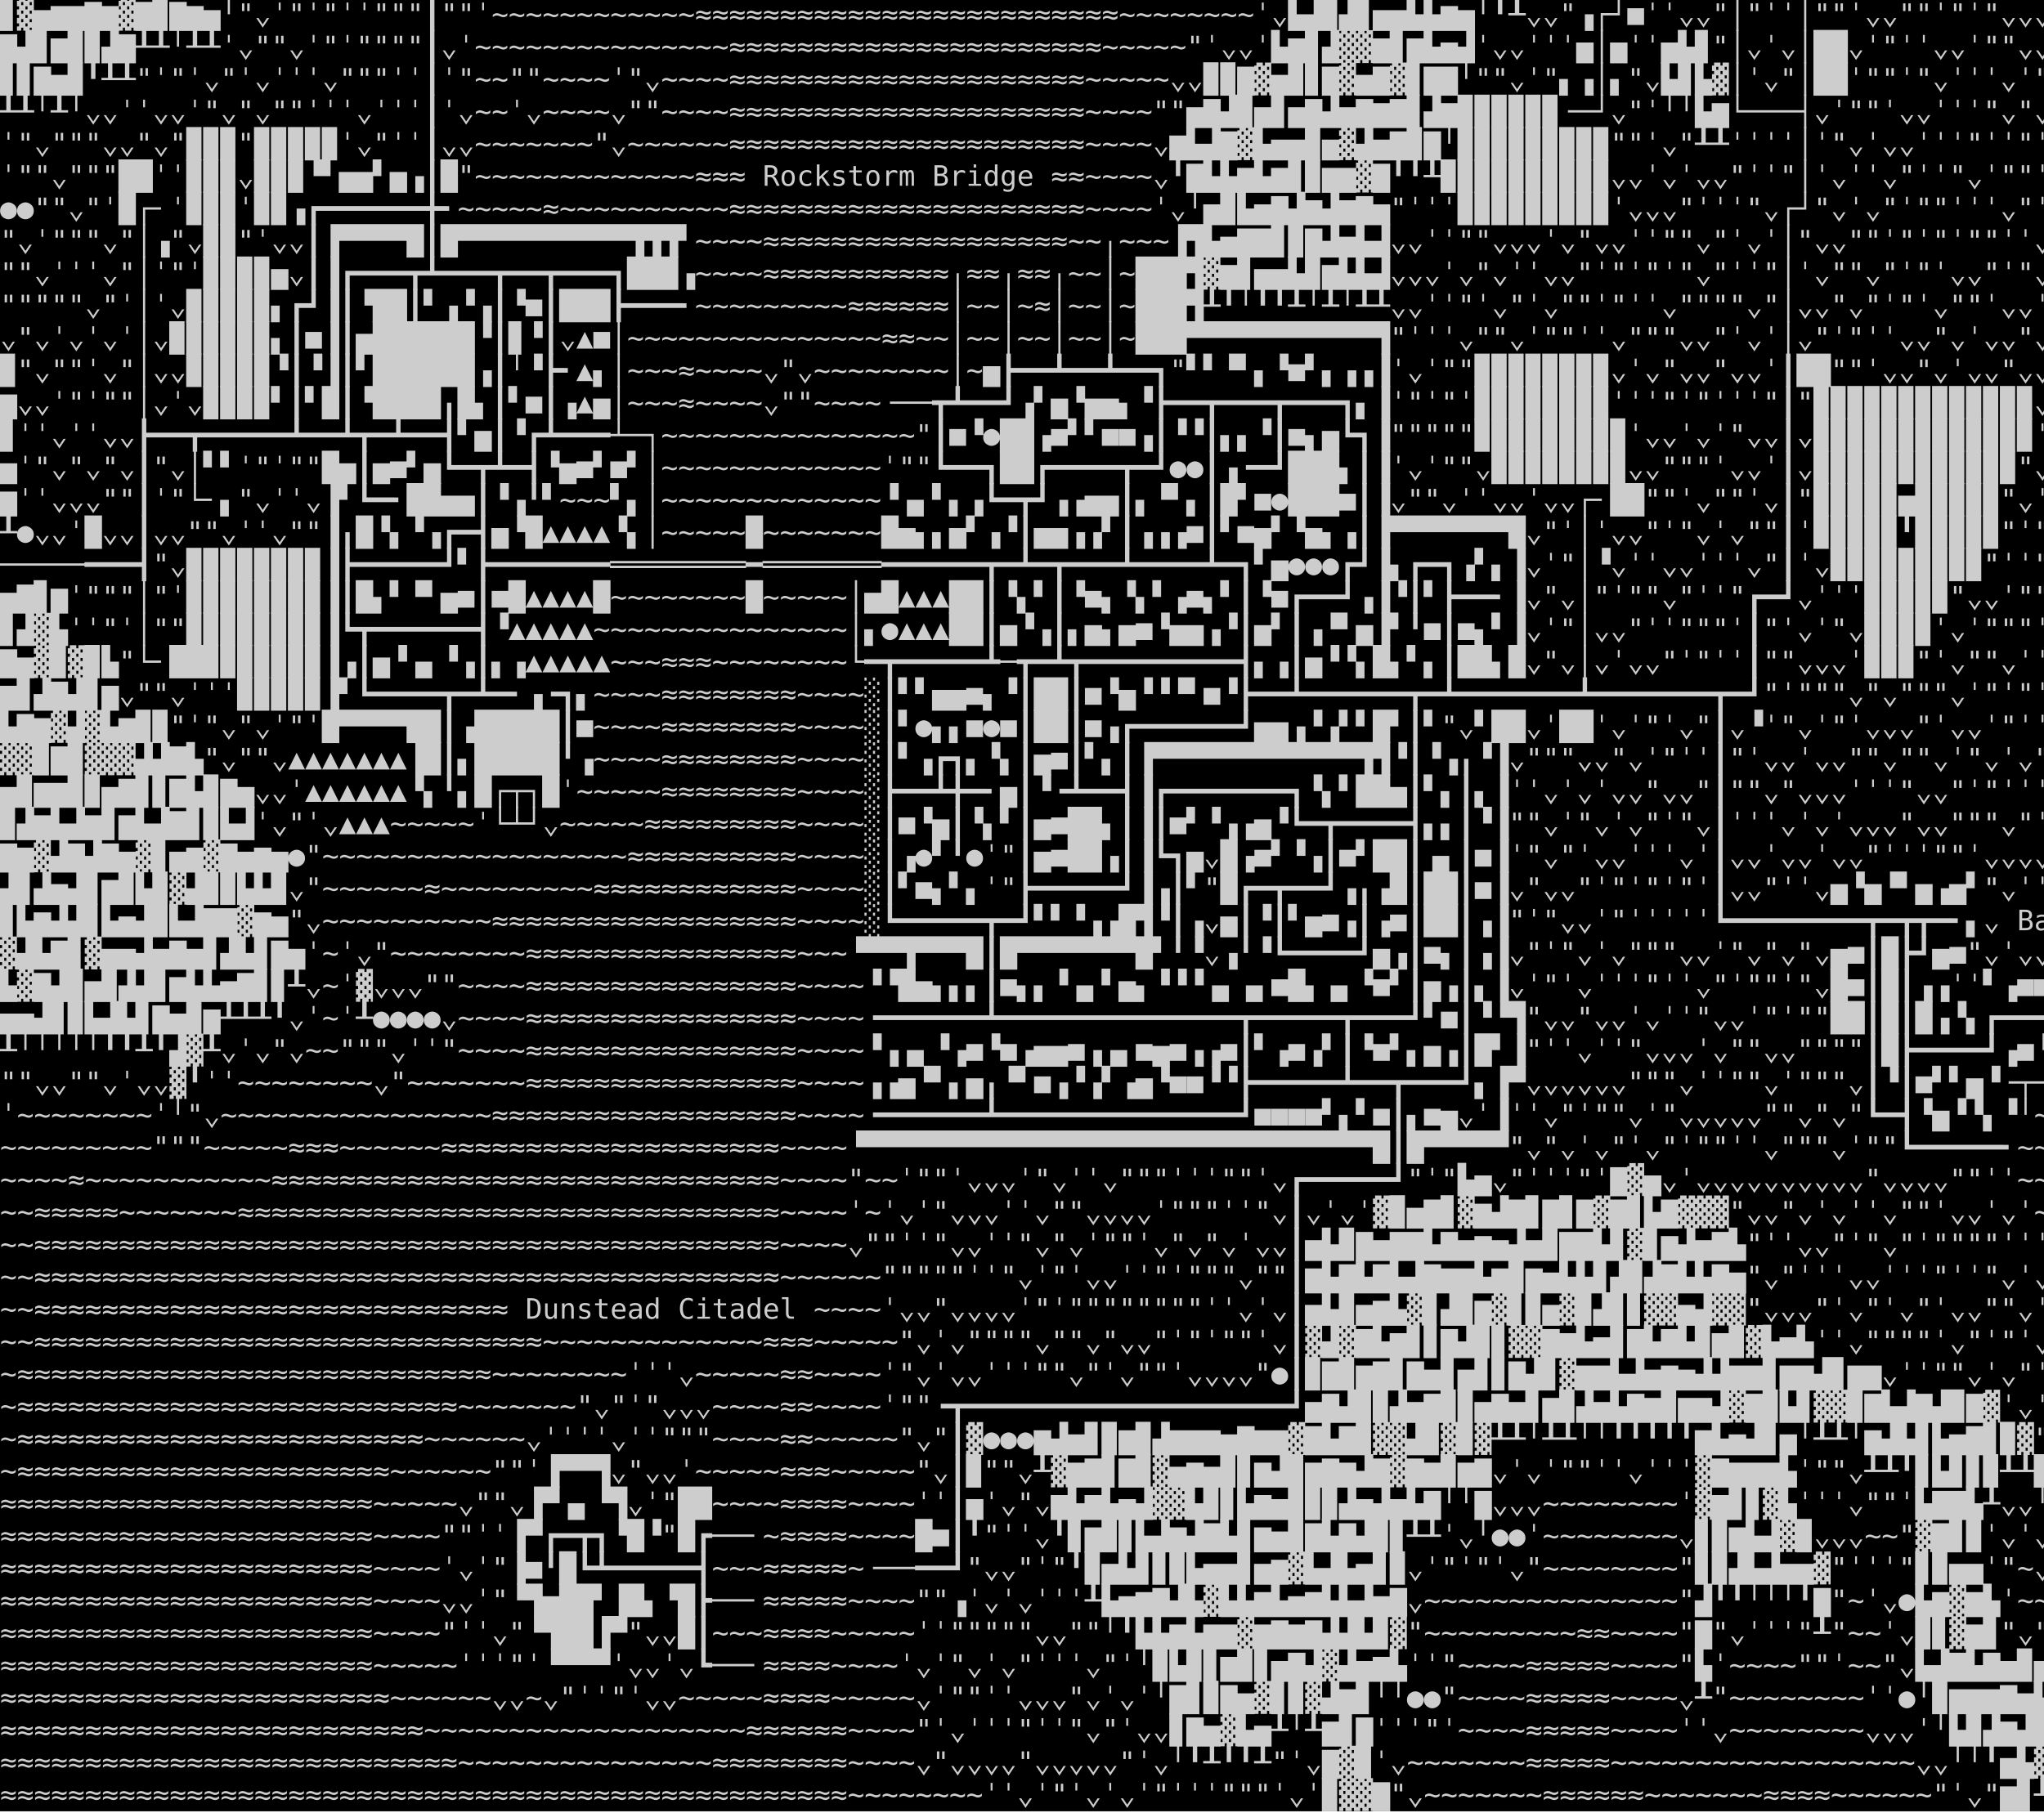
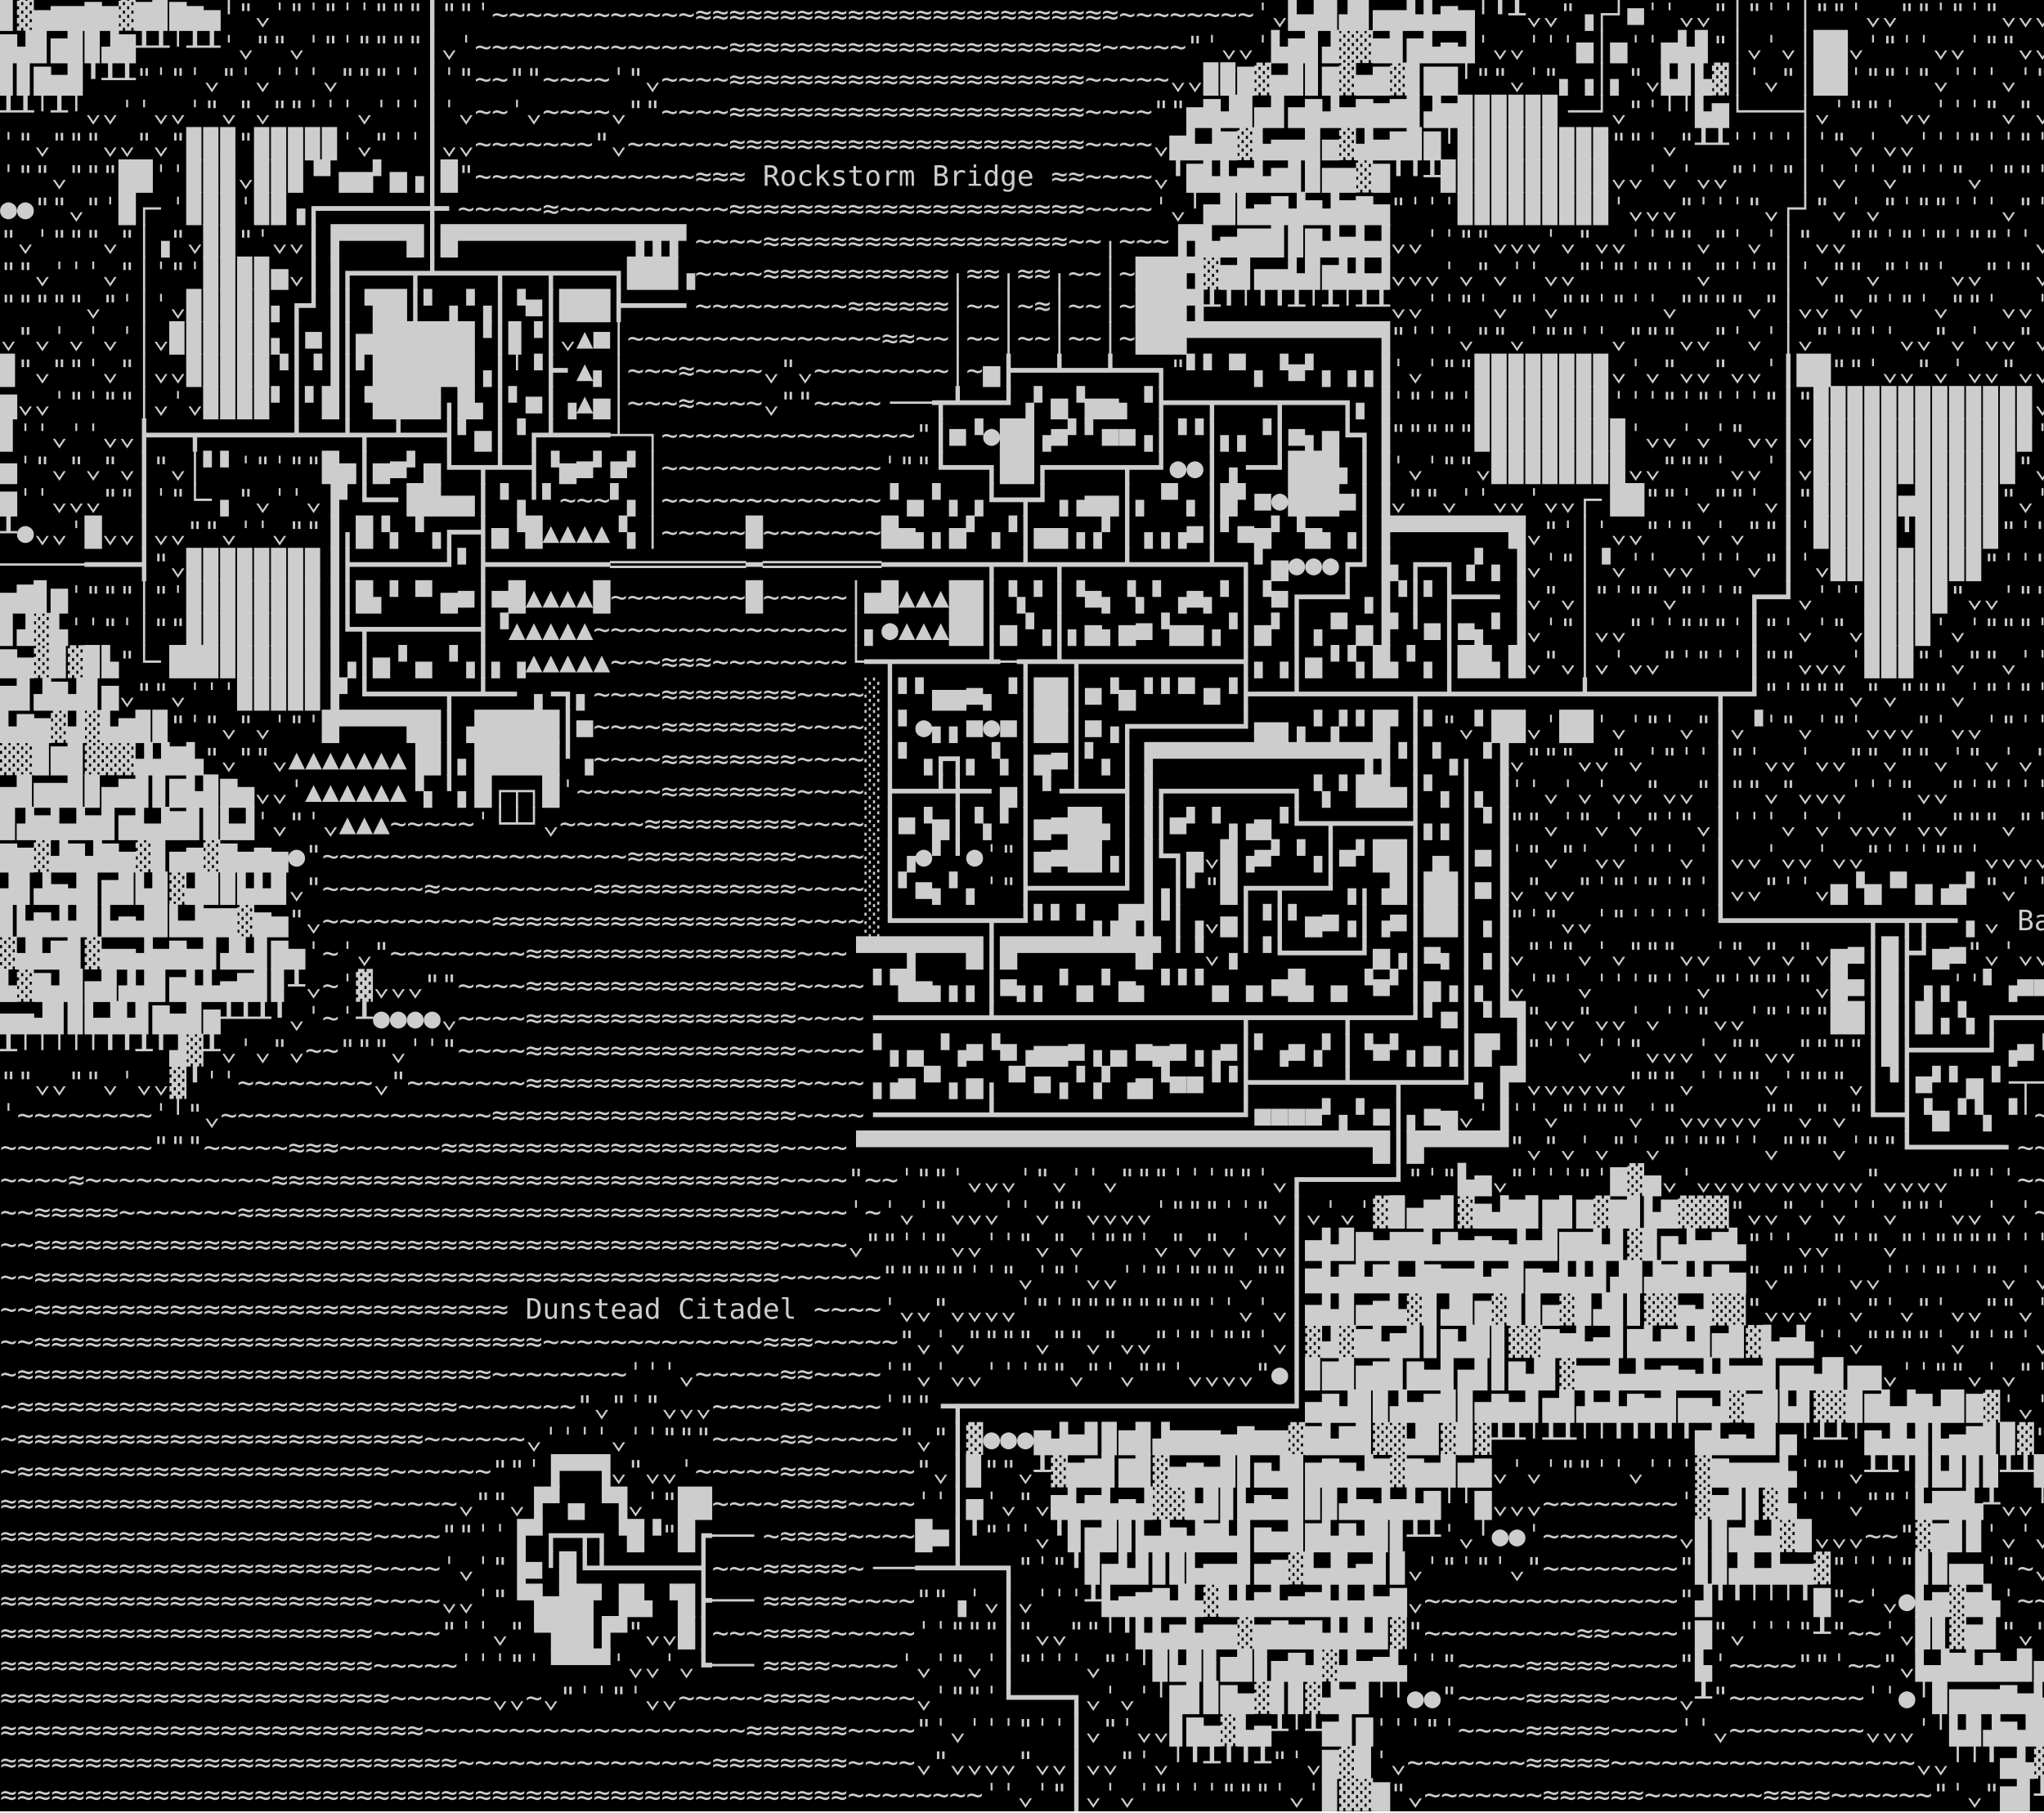
<svg xmlns="http://www.w3.org/2000/svg" version="1.1" width="726.0px" height="644.0px" viewBox="0 0 726.0 644.0" style="letter-spacing:0em;font-size:10px;font-family:'DejaVu Sans Mono';stroke:none">
  <text y="8.5" x="0.0" style="fill:#000000">█████████████████████████████████████████████████████████████████████████████████████████████████████████████████████████</text>
  <text y="20.0" x="0.0" style="fill:#000000">█████████████████████████████████████████████████████████████████████████████████████████████████████████████████████████</text>
  <text y="31.5" x="0.0" style="fill:#000000">█████████████████████████████████████████████████████████████████████████████████████████████████████████████████████████</text>
  <text y="43.0" x="0.0" style="fill:#000000">█████████████████████████████████████████████████████████████████████████████████████████████████████████████████████████</text>
  <text y="54.5" x="0.0" style="fill:#000000">█████████████████████████████████████████████████████████████████████████████████████████████████████████████████████████</text>
  <text y="66.0" x="0.0" style="fill:#000000">█████████████████████████████████████████████████████████████████████████████████████████████████████████████████████████</text>
  <text y="77.5" x="0.0" style="fill:#000000">█████████████████████████████████████████████████████████████████████████████████████████████████████████████████████████</text>
  <text y="89.0" x="0.0" style="fill:#000000">█████████████████████████████████████████████████████████████████████████████████████████████████████████████████████████</text>
  <text y="100.5" x="0.0" style="fill:#000000">█████████████████████████████████████████████████████████████████████████████████████████████████████████████████████████</text>
  <text y="112.0" x="0.0" style="fill:#000000">█████████████████████████████████████████████████████████████████████████████████████████████████████████████████████████</text>
  <text y="123.5" x="0.0" style="fill:#000000">█████████████████████████████████████████████████████████████████████████████████████████████████████████████████████████</text>
  <text y="135.0" x="0.0" style="fill:#000000">█████████████████████████████████████████████████████████████████████████████████████████████████████████████████████████</text>
  <text y="146.5" x="0.0" style="fill:#000000">█████████████████████████████████████████████████████████████████████████████████████████████████████████████████████████</text>
  <text y="158.0" x="0.0" style="fill:#000000">█████████████████████████████████████████████████████████████████████████████████████████████████████████████████████████</text>
  <text y="169.5" x="0.0" style="fill:#000000">█████████████████████████████████████████████████████████████████████████████████████████████████████████████████████████</text>
  <text y="181.0" x="0.0" style="fill:#000000">█████████████████████████████████████████████████████████████████████████████████████████████████████████████████████████</text>
  <text y="192.5" x="0.0" style="fill:#000000">█████████████████████████████████████████████████████████████████████████████████████████████████████████████████████████</text>
  <text y="204.0" x="0.0" style="fill:#000000">█████████████████████████████████████████████████████████████████████████████████████████████████████████████████████████</text>
  <text y="215.5" x="0.0" style="fill:#000000">█████████████████████████████████████████████████████████████████████████████████████████████████████████████████████████</text>
  <text y="227.0" x="0.0" style="fill:#000000">█████████████████████████████████████████████████████████████████████████████████████████████████████████████████████████</text>
  <text y="238.5" x="0.0" style="fill:#000000">█████████████████████████████████████████████████████████████████████████████████████████████████████████████████████████</text>
  <text y="250.0" x="0.0" style="fill:#000000">█████████████████████████████████████████████████████████████████████████████████████████████████████████████████████████</text>
  <text y="261.5" x="0.0" style="fill:#000000">█████████████████████████████████████████████████████████████████████████████████████████████████████████████████████████</text>
  <text y="273.0" x="0.0" style="fill:#000000">█████████████████████████████████████████████████████████████████████████████████████████████████████████████████████████</text>
  <text y="284.5" x="0.0" style="fill:#000000">█████████████████████████████████████████████████████████████████████████████████████████████████████████████████████████</text>
  <text y="296.0" x="0.0" style="fill:#000000">█████████████████████████████████████████████████████████████████████████████████████████████████████████████████████████</text>
  <text y="307.5" x="0.0" style="fill:#000000">█████████████████████████████████████████████████████████████████████████████████████████████████████████████████████████</text>
  <text y="319.0" x="0.0" style="fill:#000000">█████████████████████████████████████████████████████████████████████████████████████████████████████████████████████████</text>
  <text y="330.5" x="0.0" style="fill:#000000">█████████████████████████████████████████████████████████████████████████████████████████████████████████████████████████</text>
  <text y="342.0" x="0.0" style="fill:#000000">█████████████████████████████████████████████████████████████████████████████████████████████████████████████████████████</text>
  <text y="353.5" x="0.0" style="fill:#000000">█████████████████████████████████████████████████████████████████████████████████████████████████████████████████████████</text>
  <text y="365.0" x="0.0" style="fill:#000000">█████████████████████████████████████████████████████████████████████████████████████████████████████████████████████████</text>
  <text y="376.5" x="0.0" style="fill:#000000">█████████████████████████████████████████████████████████████████████████████████████████████████████████████████████████</text>
  <text y="388.0" x="0.0" style="fill:#000000">█████████████████████████████████████████████████████████████████████████████████████████████████████████████████████████</text>
  <text y="399.5" x="0.0" style="fill:#000000">█████████████████████████████████████████████████████████████████████████████████████████████████████████████████████████</text>
  <text y="411.0" x="0.0" style="fill:#000000">█████████████████████████████████████████████████████████████████████████████████████████████████████████████████████████</text>
  <text y="422.5" x="0.0" style="fill:#000000">█████████████████████████████████████████████████████████████████████████████████████████████████████████████████████████</text>
  <text y="434.0" x="0.0" style="fill:#000000">█████████████████████████████████████████████████████████████████████████████████████████████████████████████████████████</text>
  <text y="445.5" x="0.0" style="fill:#000000">█████████████████████████████████████████████████████████████████████████████████████████████████████████████████████████</text>
  <text y="457.0" x="0.0" style="fill:#000000">█████████████████████████████████████████████████████████████████████████████████████████████████████████████████████████</text>
  <text y="468.5" x="0.0" style="fill:#000000">█████████████████████████████████████████████████████████████████████████████████████████████████████████████████████████</text>
  <text y="480.0" x="0.0" style="fill:#000000">█████████████████████████████████████████████████████████████████████████████████████████████████████████████████████████</text>
  <text y="491.5" x="0.0" style="fill:#000000">█████████████████████████████████████████████████████████████████████████████████████████████████████████████████████████</text>
  <text y="503.0" x="0.0" style="fill:#000000">█████████████████████████████████████████████████████████████████████████████████████████████████████████████████████████</text>
  <text y="514.5" x="0.0" style="fill:#000000">█████████████████████████████████████████████████████████████████████████████████████████████████████████████████████████</text>
  <text y="526.0" x="0.0" style="fill:#000000">█████████████████████████████████████████████████████████████████████████████████████████████████████████████████████████</text>
  <text y="537.5" x="0.0" style="fill:#000000">█████████████████████████████████████████████████████████████████████████████████████████████████████████████████████████</text>
  <text y="549.0" x="0.0" style="fill:#000000">█████████████████████████████████████████████████████████████████████████████████████████████████████████████████████████</text>
  <text y="560.5" x="0.0" style="fill:#000000">█████████████████████████████████████████████████████████████████████████████████████████████████████████████████████████</text>
  <text y="572.0" x="0.0" style="fill:#000000">█████████████████████████████████████████████████████████████████████████████████████████████████████████████████████████</text>
  <text y="583.5" x="0.0" style="fill:#000000">█████████████████████████████████████████████████████████████████████████████████████████████████████████████████████████</text>
  <text y="595.0" x="0.0" style="fill:#000000">█████████████████████████████████████████████████████████████████████████████████████████████████████████████████████████</text>
  <text y="606.5" x="0.0" style="fill:#000000">█████████████████████████████████████████████████████████████████████████████████████████████████████████████████████████</text>
  <text y="618.0" x="0.0" style="fill:#000000">█████████████████████████████████████████████████████████████████████████████████████████████████████████████████████████</text>
  <text y="629.5" x="0.0" style="fill:#000000">█████████████████████████████████████████████████████████████████████████████████████████████████████████████████████████</text>
  <text y="641.0" x="0.0" style="fill:#000000">█████████████████████████████████████████████████████████████████████████████████████████████████████████████████████████</text>
  <text y="8.5" x="0.0" style="fill:#cdcdcd">▊▓▅▆▆▇▆▓▇▉▇▆▅╵"⌄ˈ"ˈ"ˈˈ"""┃""ˈ~~~~~~~~~~~~≈≈≈≈≈≈≈≈≈≈≈≈≈≈≈≈≈≈≈≈≈≈≈≈≈~~~~~~~~ˈ⌄▙▟▉▟▊▅▅▙▙▆▅╵╹┸⌄⌄"▗┌┘■ˈˈ⌄⌄"│"ˈˈ│""ˈ⌄⌄""ˈ"ˈ"⌄⌄⌄</text>
  <text y="20.0" x="0.0" style="fill:#cdcdcd">▇▟▊▆▉▉▟▇┸┸╵┸┸ˈ⌄""⌄ˈ"ˈ""""┃⌄ˈ~~~~~~~~~~~~~~~≈≈≈≈≈≈≈≈≈≈≈≈≈≈≈≈≈≈≈≈≈≈~~~~~"ˈ⌄⌄ˈ▙▆▊▟▓▓▆▊▆▙▅▟ˈ⌄⌄ˈˈˈ▅│▅ˈˈ▅▙▊"│⌄ˈ⌄│██⌄ˈ"ˈˈ⌄⌄ˈ""⌄⌄</text>
  <text y="31.5" x="0.0" style="fill:#cdcdcd">▊▊▇▅▉╹┸┸"ˈ"ˈ⌄"ˈ⌄ˈˈˈ⌄"""ˈˈ┃ˈ"~~""~~~~ˈ"⌄~~~~≈≈≈≈≈≈≈≈≈≈≈≈≈≈≈≈≈≈≈≈≈~~~~~⌄⌄▉▉▇▓▅▉▊▇▓▅▇▓▊▇▇╵""⌄ˈ"▖▗│▖"⌄▙▊▙▓│ˈ⌄"│██ˈ""ˈ"⌄ˈˈˈ⌄ˈ"</text>
  <text y="43.0" x="0.0" style="fill:#cdcdcd">┸┸╵┸╵⌄⌄ˈˈ⌄⌄ˈ"⌄"⌄""ˈˈˈ⌄ˈˈˈ┃ˈ⌄~~ˈ⌄~~~~⌄""~~~~≈≈≈≈≈≈≈≈≈≈≈≈≈≈≈≈≈≈≈≈≈~~~~""▅▇▟▉▅▊▅▇▟▅▇▆▇▊▟▆▉▉▉▉▉▉╶─┘⌄"ˈ╵╵▙▆└───┤⌄ˈ""ˈ⌄⌄ˈˈˈ"⌄"⌄</text>
  <text y="54.5" x="0.0" style="fill:#cdcdcd">ˈ"⌄"""⌄⌄"⌄"▉▉▉"▉▉▉▉▉ˈ⌄"ˈˈ┃⌄⌄~~~~~~~"⌄~~~~~~≈≈≈≈≈≈≈≈≈≈≈≈≈≈≈≈≈≈≈≈≈~~~~⌄▆▙▟▇▓▙▅▅▉▅▓▟▅▇▉▇╵▉▉▉▉▉▉▉▉▉""ˈ⌄"┸┸ˈˈˈˈ│ˈ"⌄ˈ⌄⌄ˈˈˈ"ˈˈ"ˈ</text>
  <text y="66.0" x="0.0" style="fill:#cdcdcd">ˈ""⌄"""██ˈˈ▉▉▉⌄▉▉▉▝▘▅▅▘▅▗┃█"~~~~~~~~~~~~~≈≈≈ Rockstorm Bridge ≈≈~~~~⌄╹▇▙▙▆▙▆▊▉▆▆▓▇╹╹┸▉▉▉▉▉▉▉▉▉▉⌄⌄ˈ⌄ˈ⌄⌄"ˈˈ"│ˈ⌄ˈˈ⌄"ˈˈ"⌄ˈ""ˈ</text>
  <text y="77.5" x="0.0" style="fill:#cdcdcd">●●""⌄"ˈ█┌╴ˈ▉▉▉ˈ▉▉▗┏━━━━━━╋╸~~~~~≈~~~~~~~~~~≈≈≈≈≈≈≈≈≈≈≈≈≈≈≈≈≈≈≈≈≈~~~~ˈ⌄╵▅▉▙▅▇▟▆▟▆▇▅"ˈˈˈ▉▉▉▉▉▉▉▉▉ˈ⌄⌄⌄"ˈˈˈ"⌄┌┘"⌄ˈ⌄"ˈ""ˈˈˈ⌄"ˈ</text>
  <text y="89.0" x="0.0" style="fill:#cdcdcd">"⌄ˈ"""⌄"│▗"⌄▉▉"ˈ⌄⌄┃▐▀▀▀▀█┃█▀▀▀▀▀▀▀▀▀▀▜▜▜▘~~~~≈≈≈≈≈≈≈≈≈≈≈≈≈≈≈≈≈≈~~╷~~~▐▜▙▅▇▇▊▉▇▟▅▙▟⌄⌄ˈˈ""⌄⌄⌄ˈ⌄"⌄⌄ˈˈ""⌄"ˈ⌄ˈ│"⌄⌄""ˈ"ˈ"ˈ""ˈˈ⌄</text>
  <text y="100.5" x="0.0" style="fill:#cdcdcd">""⌄ˈˈˈ⌄"│ˈ"ˈ▉▉▉▉▅⌄┃▐┏━━━┳┻━━━┳━━┳━━━┓███▗~~~~≈≈≈≈≈≈≈≈≈≈≈╷≈≈╷≈≈╷~~│~███▜▓▆▊▅▅▙▉▆▙▙▟⌄⌄⌄ˈ⌄"⌄ˈˈ⌄⌄"ˈ"ˈ"ˈ"⌄"ˈˈ"│ˈ⌄""⌄"ˈ"ˈ⌄⌄"ˈ"⌄</text>
  <text y="112.0" x="0.0" style="fill:#cdcdcd">"""""⌄"ˈ│ˈ⌄▉▉▉▉▉▖┏┛▐┃▝██┃▘▗▝▗┃▝■┃███┣━━━╸~~~~~~~~~≈≈≈≈≈≈│~~│~≈│~~│~███▜┸╹╵╹╹┸╵┸╵┸┸⌄⌄ˈˈ"ˈ⌄"ˈ⌄""ˈ"ˈˈ⌄""""⌄"│⌄⌄"⌄"ˈ"ˈ⌄""ˈ⌄⌄ˈ</text>
  <text y="123.5" x="0.0" style="fill:#cdcdcd">⌄"⌄ˈ⌄ˈ⌄ˈ│⌄▉▉▉▉▉▉▖┃■▐┃▅██████▝┃▊▝┃⌄▲■│~~~~~~~~~~~~~~~≈≈~~│~~│~~│~~│~███▀▀▀▀▀▀▀▀▀▀▀▜"ˈˈˈ⌄""⌄ˈ""ˈˈ⌄"""⌄⌄"ˈ⌄ˈ│⌄"ˈ"ˈˈ⌄⌄"⌄ˈ⌄⌄"⌄</text>
  <text y="135.0" x="0.0" style="fill:#cdcdcd">▉"⌄""ˈ⌄"│⌄⌄▉▉▉▉▉▝┃▝▐┃▘██████▗┃╵▝┣╸▲▖│~~~≈~~~~⌄"⌄~~~~~~~~│~▅┣━━┻━━┻━━┓"▘▘▝▘▖▝■▘▖▗▗▐ˈ⌄ˈ""▉▉▉▉▉▉▉▉⌄ˈ⌄"⌄⌄"⌄⌄ˈ┃██""ˈ⌄⌄"⌄ˈ⌄⌄"⌄⌄</text>
  <text y="146.5" x="0.0" style="fill:#cdcdcd">▆⌄⌄ˈ"ˈ""│⌄ˈ⌄▉▉▉▉▘┃▘█┃▝████╻█▖┃▘■┃▗▲▅│~~~≈~~~~⌄""~~~~╶──┳┻━━┛▗▘▅▝▅▅▖▝┣━━┳━━━┳━━━┓▖▐ˈ"ˈ"ˈ▉▉▉▉▉▉▉▉ˈˈˈ"ˈ"ˈˈˈ"┃"▉▉▉▉▉▉▉▉▉▉▉▉▉⌄</text>
  <text y="158.0" x="0.0" style="fill:#cdcdcd">▊ˈˈ⌄ˈˈ⌄⌄┣━━┳━━━━━┻━━┻┳━┻━━┫▘▅┃▝┏┻━━━┴─┐~~~~~~~~~~~~~~~"┃■▝●██▗■▘▘■■▗┃▝▝┃▖▖▝┃■▖▅┗┓▐"""""▉▉▉▉▉▉▉▉▉ˈ⌄⌄ˈ⌄ˈ"⌄⌄┃⌄▉▉▉▉▉▉▉▉▉▉▉▉▉ˈ</text>
  <text y="169.5" x="0.0" style="fill:#cdcdcd">▅ˈ"⌄"⌄"⌄┃"⌄│▘▘ˈ"ˈ""█▅┃▅■▘▅┗━┳┻━┫▝▅■▘■▘│~~~~~~~~~~~~~ˈ""┗━━┓██┏━━━━┳━┛●●┃▗╺━┛███▖┃▐ˈ⌄ˈ""⌄▉▉▉▉▉▉▉▉⌄⌄"""ˈ⌄⌄ˈ┃⌄▉▉▉▉▉▉▉▉▉▉▉▉"⌄</text>
  <text y="181.0" x="0.0" style="fill:#cdcdcd">▆ˈˈ⌄⌄⌄""┃ˈ"└╴▖"⌄ˈˈ⌄▐▘┗━╸██▅▅┃▝▗╹▘~~~▘▖│~~~~~~~~~~~~~▝▗▖▘▖▗┗━┳┛▗▗▅▅┃▖▝▘▖┃█▘■●███■┃▐⌄""⌄ˈˈ⌄⌄ˈ⌄⌄┌╴██""ˈ⌄""ˈ⌄┃"▉▉▉▉▉▅▉▉▉▉▉"⌄ˈ</text>
  <text y="192.5" x="0.0" style="fill:#cdcdcd">┸●⌄⌄ˈ█⌄⌄┃⌄⌄""⌄ˈˈ⌄""▐╻█▝▖▝▗┏━┫▅▝█▲▲▲▲▝▖│~~~~~█~~~~~~~█▅▖▖▅▘▗▝┃▅▅▗▗▘┃▗▗▗■┃▘■▅▘▝▅▖▗┃▐▀▀▀▀▀▀▀█⌄"ˈ│ˈ⌄⌄"ˈ"⌄ˈ⌄""┃ˈ▉▉▉▉▉╹▉▉▉▉▉"ˈ"</text>
  <text y="204.0" x="0.0" style="fill:#cdcdcd">─────━━━┫"⌄▉▉▉▉▉▉▉▉▐┣━━━━━┛▘┣━━━━━━━════════━═══════━━━━━━┳━┻━┳━━━┻━━━━┻━┓▘▅●●●┏┛▐▖┏━┓▗▘▖▐⌄ˈ"│▝⌄ˈˈ⌄⌄ˈˈˈ⌄"┃ˈ⌄▉▉▉▉▉▉▉▉▉"ˈˈ"</text>
  <text y="215.5" x="0.0" style="fill:#cdcdcd">▅▇▊▆ˈ"""│"ˈ▉▉▉▉▉▉▉▉▐┃█▖▘▝▘▅■┃■█▲▲▲▲█~~~~~~~~█~~~~~│▅█▲▲▲██┃▝▖▘┃▝■▖▝▖▘▗■▖▘┃▝■┏━━┛▗▐▝┃▘┣━━╸▐⌄"⌄│"ˈ""⌄"ˈˈ"┏━┛⌄ˈˈˈ▉▉▉▉▉"⌄⌄ˈ""</text>
  <text y="227.0" x="0.0" style="fill:#cdcdcd">▊▟▓▙ˈˈ"ˈ│""▉▉▉▉▉▉▉▉▐┗┳━━━━━━┫▝▲▲▲▲▲~~~~~~~~~~~~~~~│▖●▲▲▲██┃▅▝▗┃▖▅▖▅■▝▅▅▗▝┃▅▘┃▗▝▘▅▐▘╹■┃■▖▘▐⌄ˈ"│⌄⌄"ˈˈ"""ˈ┃"ˈ⌄ˈ"⌄▉▉▉▉ˈ⌄ˈ"""ˈ</text>
  <text y="238.5" x="0.0" style="fill:#cdcdcd">▇▅▓▉▓▉▙"└╴██▉▉▉▉▉▉▉▐▗┃▅▝▗▖▝▗┃▖▗▲▲▲▲▲~~~≈≈≈~~~~~~~~└━┳━━━━━┻─┳━┻┳━━━━━━━━━┫▖▗┃▅▝▝▖█▖▘▖┃██▖█⌄"⌄│⌄ˈ⌄⌄"ˈ"ˈˈ┃""⌄⌄⌄ˈ▉▉▉"ˈ⌄""⌄ˈˈ</text>
  <text y="250.0" x="0.0" style="fill:#cdcdcd">▆▊▟▇▟▊▆⌄""⌄ˈˈˈ▉▉▉▉▉▐▘┗━━━━┳━┻━╸▗╺┓▖~~~~≈≈≈≈≈≈≈≈~~~~░┃▘▘▅▅■▖▝┃██┃■▝▅▝▝▝▘■▝┣━━┻━━━━━━┳━┻━━━━━━━┻━━━━━━━┳━┛"ˈ"""⌄"⌄"""⌄ˈ"ˈ"ˈ</text>
  <text y="261.5" x="0.0" style="fill:#cdcdcd">▙▇▆▓▟▓▙▆▉▉"ˈ"⌄"⌄ˈ"ˈ█▀▀▀▀██┃▗█████┃■~~~~≈≈≈≈≈≈≈≈~~~~░┃▘●▖▖■●■┃██┃■▗┏━━━━━━┛▅▅▗▝▗▘▘█▘┃▘"⌄▘██⌄ˈ██ˈ⌄ˈ"ˈ⌄"┃⌄▝ˈ"⌄ˈ"ˈ⌄⌄⌄"ˈ⌄⌄ˈ"ˈˈ</text>
  <text y="273.0" x="0.0" style="fill:#cdcdcd">▓▓▉▇▉▓▓▓▟▟▇▙"⌄""⌄▲▲▲▲▲▲▲▐█┃▖█████╹▗~~~~≈≈≈≈≈≈≈≈~~~~░┃▘▗┏┓▖▝▖┃▅■┃▘▖┃▐▀▀▀▀▀▀▀▀▀▀▀▀▜▜▝┃▝▗╻▝▐⌄"""⌄⌄"⌄ˈ"ˈˈ┃"ˈ⌄⌄ˈ⌄⌄""⌄""⌄ˈ"⌄ˈ⌄"</text>
  <text y="284.5" x="0.0" style="fill:#cdcdcd">▅▉▆▆▉▉▅▇▊▊▇▙▉▇▅⌄⌄ˈ▲▲▲▲▲▲▝▖╹▖█┌┬┐█ˈ~~~~~≈≈≈≈≈≈≈≈~~~~░┣━━┻╋━╸▅┃▝╺┻━━┫▐┏━━━━━━━┓▝▖▘██▅┃▘▖┃▖▐ˈˈ⌄ˈ⌄ˈ⌄⌄"⌄⌄"┃""⌄"⌄⌄⌄ˈˈˈ"⌄⌄"ˈ"ˈˈˈ</text>
  <text y="296.0" x="0.0" style="fill:#cdcdcd">▉▟▆▙▟▆▊▆▙▟▇▊▉▙▟ˈ⌄"ˈ⌄▲▲▲~~~~~ˈ└┴┘⌄~~~~~≈≈≈≈≈≈≈≈≈~~~~░┃■▝▅┃▝▖▘┃▅■██▖┃▐┃■▘▝▗▗▅▝┗━┳━━━━┫▖▖┃▝▐""⌄ˈ"⌄ˈ⌄"ˈ"⌄┃ˈˈˈ⌄ˈ⌄ˈ⌄⌄⌄"⌄⌄"""⌄"ˈ</text>
  <text y="307.5" x="0.0" style="fill:#cdcdcd">▇▆▓▟▇▟▇▅▓▊▅▆▓▇▅▆▅●"~~~~~~~~~~~~~~~~~~≈≈≈≈≈≈≈≈≈≈~~~~░┃▗●▘╹●ˈ"┃▅■██▗┃▐┗┓▅⌄█▗■▘▝▗┃■▘██┃▗▖┃■▐ˈ"⌄"ˈ⌄⌄ˈˈˈ⌄ˈ┃⌄⌄ˈ⌄⌄ˈ⌄⌄"ˈˈˈ""ˈ⌄⌄⌄⌄</text>
  <text y="319.0" x="0.0" style="fill:#cdcdcd">▟▊▟▅▟▊▆▉▙▉▓▟▉▉▙▙▉⌄"~~~~~~≈~~~~~~~~~≈≈≈≈≈≈≈≈≈≈≈≈~~~~░┃▘■▖▘▖ˈ"┣━━━━━┛▐▗┃▘"█┏━┳━━┛▗╻▗█┃██┃■▐⌄"⌄⌄"ˈ"ˈ"ˈ"ˈ┃⌄⌄"ˈˈ⌄▅▝▅▝▘▅▗▅▘"⌄ˈˈ</text>
  <text y="330.5" x="0.0" style="fill:#cdcdcd">▊▙▆▟▟▊▙▅▟▉▙▟▇▇▓▆▅"⌄~~~~~~~~~~≈≈≈≈≈≈≈≈≈≈≈≈≈≈≈≈≈≈~~~~░┗━━━━━┳━┛▘▘▝▗▗█▜▝┃▗⌄▅┃▝┃▘▅■▗┃▗■┃██┃▗▐"ˈ"⌄⌄ˈ"ˈˈˈˈˈ┗━━━━━━━━┳━┳┳━╸▖⌄ Ba</text>
  <text y="342.0" x="0.0" style="fill:#cdcdcd">▓▟▙▇▊▓▅▅▟▅▇▅▊▟▙▊▇▅ˈ~ˈ⌄"~~~~~~~~≈≈≈≈≈≈≈≈≈≈≈≈≈≈≈≈~~~▝▀▀▜▀▀▀█┃█▀▀▀▀▀▀▀█▘╹▝⌄▗╹▝┗━━━━┛▅▗┃■▖┃▗▐⌄"ˈ"⌄ˈ⌄"""⌄⌄ˈ"⌄"⌄"⌄▅■┃█┣┛▅■"⌄ˈ⌄⌄</text>
  <text y="353.5" x="0.0" style="fill:#cdcdcd">▙▓▇▟▉▅▉▟▟▊▆▙▙▅▇▊▊┸⌄~ˈ▓⌄⌄⌄""~~~~≈≈≈≈≈≈≈≈≈≈≈≈≈≈≈≈~~~~▝▝█▅▖▖▖┃■▖▖▝▗▖▘▅▖▝▝▝▗▖▗▖■█▖▗▖▝■▘┃▅▗┃▖▐⌄ˈ"ˈ⌄ˈˈˈ"ˈˈ⌄"ˈ""ˈ"⌄█■┃█┃▗▗ˈˈ▘▗■■</text>
  <text y="365.0" x="0.0" style="fill:#cdcdcd">▅▅▟▊▉▙▟▙▊▇▅▉▆┸┸┸╹⌄ˈ~ˈ┸●●●●⌄~~~~≈≈≈≈≈≈≈≈≈≈≈≈≈≈≈≈~~~~╺━━━━━━┻━━━━━━━━━━━━━━┳━━━━━┳━━━┛▘■┃▝▝▜"⌄⌄"⌄⌄ˈ⌄ˈˈ"⌄⌄ˈ"ˈ""██┃█┃█▗▝▖┏━━━</text>
  <text y="376.5" x="0.0" style="fill:#cdcdcd">┸╵╵╵╵╵╹╹┸╹▟▓┸⌄ˈ⌄"⌄~~"""⌄ˈˈ"~~~~≈≈≈≈≈≈≈≈≈≈≈≈≈≈≈≈~~~~▝▗▗▖▝▗■▝■▗▅▅■▗▗▖■▅■▗▗■┃▘▗■▗▘┃▝■▘▖▅▗┃█▘▐"ˈˈ⌄ˈˈ"⌄⌄⌄ˈ⌄""⌄⌄""""┃█┣━━━━┛▗■▝</text>
  <text y="388.0" x="0.0" style="fill:#cdcdcd">""⌄⌄""⌄ˈ⌄⌄▓╹ˈˈ~~~~~~~~⌄"~~~~~~~≈≈≈≈≈≈≈≈≈≈≈≈≈≈≈≈~~~~▗▗▅▝▘▖▅╻▝▘■▗▝▗▘▗▅▝■■▝▝┣━━━━━┻━━┳━━━┛▖▐▀⌄⌄⌄⌄⌄⌄"""⌄ˈˈ""⌄ˈ"""⌄┃▝┃■▘▘▅▝╶┬─</text>
  <text y="399.5" x="0.0" style="fill:#cdcdcd">ˈ~~~~~~~~ˈ╵"⌄~~~~~~~~~~~~~~~~≈≈≈≈≈≈≈≈≈≈≈≈≈≈≈≈≈≈~~~~╺━━━━━━┻━━━━━━━━━━━━━━┛■■■■▘▖▘■┃▖■▅⌄ˈ▐ˈˈ⌄"ˈ""⌄ˈ"⌄⌄⌄⌄⌄""⌄"⌄"┗━┫▝▅▝▝▖▝╵~</text>
  <text y="411.0" x="0.0" style="fill:#cdcdcd">~~~~~~~~~"""~~~~~≈≈≈~~~~~~≈≈≈≈≈≈≈≈≈≈≈≈≈≈≈≈≈≈≈≈~~~~▝▀▀▀▀▀▀▀▀▀▀▀▀▀▀▀▀▀▀▀▀▀▀▀▀▀▀▀▀▀▀█┃█▀▀▀▀▀"⌄"⌄ˈ⌄"ˈ⌄"ˈ""ˈˈ⌄"""⌄ˈ""┗━━━━━╸~~</text>
  <text y="422.5" x="0.0" style="fill:#cdcdcd">~~~~≈~~~~~~~~~~~≈≈≈≈≈≈≈≈≈≈≈≈≈≈≈≈≈≈≈≈≈≈≈≈≈≈≈≈≈≈~~~~"~~ˈ""ˈ⌄⌄⌄ˈ"⌄ˈˈ⌄"""ˈˈˈ""ˈ⌄┏━━━━━┛"ˈ"▙▅⌄"ˈˈˈ"ˈ▇▓▅⌄ˈ⌄⌄⌄⌄⌄⌄⌄⌄⌄⌄"⌄⌄⌄⌄""ˈˈ~~</text>
  <text y="434.0" x="0.0" style="fill:#cdcdcd">~~≈≈≈≈≈~~~~~~~≈≈≈≈≈≈≈≈≈≈≈≈≈≈≈≈≈≈≈≈≈≈≈≈≈≈≈≈≈≈≈≈~~~~ˈ~ˈ⌄ˈ"⌄⌄⌄ˈˈ⌄""⌄⌄⌄⌄ˈ"""ˈˈ"⌄┃⌄ˈ⌄ˈ▓▉▅▇▊▓▆▟▇▊▇▊▇▓▇▊▙▇▓▓▓"⌄⌄"⌄ˈ⌄ˈˈ⌄""ˈ⌄⌄ˈ⌄ˈ~</text>
  <text y="445.5" x="0.0" style="fill:#cdcdcd">~~≈≈≈≈≈≈≈≈≈≈≈≈≈≈≈≈≈≈≈≈≈≈≈≈≈≈≈≈≈≈≈≈≈≈≈≈≈≈≈≈≈≈≈≈~~~~⌄""ˈˈ"⌄⌄ˈˈ"⌄"⌄ˈ""ˈ⌄"⌄"⌄ˈ⌄⌄┃▅▙▉▇▅▇▇▙▇▅▆▅▟▅▉▇▇▙▊▓▊▆▟▅▇▙"ˈˈ⌄⌄"ˈ"⌄"ˈ""""ˈˈˈ</text>
  <text y="457.0" x="0.0" style="fill:#cdcdcd">~~≈≈≈≈≈≈≈≈≈≈≈≈≈≈≈≈≈≈≈≈≈≈≈≈≈≈≈≈≈≈≈≈≈≈≈≈≈≈≈≈≈≈≈≈~~~~~~"""""ˈˈ"⌄ˈ"ˈ⌄⌄ˈˈ"ˈ"""⌄""┃▆▙▇▙▇▙▟▇▆▆▙▆▉▆▅▙▙▊▟▉▟▇▙▙▇▅"⌄"ˈˈˈ⌄⌄ˈˈˈ"ˈˈ"⌄ˈ⌄</text>
  <text y="468.5" x="0.0" style="fill:#cdcdcd">~~≈≈≈≈≈≈≈≈≈≈≈≈≈≈≈≈≈≈≈≈≈≈≈≈≈≈≈≈ Dunstead Citadel ~~~~ˈ⌄⌄"⌄⌄⌄⌄ˈ"ˈ""""""""ˈˈ⌄ˈ⌄┃▅▙▉▅▆▙▓▊▟▉▆▓▊▉▅▓▉▟▊▊▓▓▅▟▓▓"⌄⌄⌄"ˈ⌄"ˈ⌄"ˈ⌄⌄""⌄ˈ</text>
  <text y="480.0" x="0.0" style="fill:#cdcdcd">~~≈≈≈≈≈≈≈≈≈≈≈≈≈≈≈≈≈≈≈≈≈≈≈≈≈≈≈≈≈≈~~~~~~~~~~~~~≈≈≈~~~~~"⌄ˈ⌄""""⌄""⌄"⌄⌄"ˈ"ˈ""ˈ⌄┃▓▟▓▇▙▆▊▊▇▟▉▊▓▓▇▆▙▅▊▇▙▇▙▉▆▉▓▙▅▙ˈˈ⌄""""ˈ⌄"ˈ"ˈ⌄</text>
  <text y="491.5" x="0.0" style="fill:#cdcdcd">~≈≈≈≈≈≈≈≈≈≈≈≈≈≈≈≈≈≈≈≈≈≈≈≈≈≈≈≈~~~~~~~~ˈˈˈ⌄~~~~~≈≈~~~~ˈ"⌄ˈ⌄⌄ˈˈˈ""⌄"ˈ⌄""ˈ⌄⌄⌄⌄"●┃▉▇▉▆▇▊▇▅▊▅▊▊▇▟▊▓▆▆▙▟▅▆▅▟▟▆▆▊▆▆▟▊▆▆⌄ˈˈ""⌄ˈ⌄"ˈ</text>
  <text y="503.0" x="0.0" style="fill:#cdcdcd">~≈≈≈≈≈≈≈≈≈≈≈≈≈≈≈≈≈≈≈≈≈≈≈≈≈≈~~~~~~~"⌄"ˈ"⌄⌄⌄~~~~≈≈~~~~ˈ""╺┳━━━━━━━━━━━━━━━━━━━┛▅▇▟▉▉▟▅▇▉▉▅▇▅▊▆▉▟▅▙▇▆▉▆▆▟▓▇▉▙▊▓▓▉▇▙▟▇▟▉▇▓ˈ⌄ˈ</text>
  <text y="514.5" x="0.0" style="fill:#cdcdcd">~≈≈≈≈≈≈≈≈≈≈≈≈≈≈≈≈≈≈≈≈≈≈≈≈~~~~~~⌄ˈˈˈˈ⌄ˈˈ"""~~~~≈≈~~~~~"⌄"┃▓●●●▆▟▅▊▉▆▉▟▆▆▆▅▇▆▆▓▇▙▇▉▓▓▟▉▓▉▓┸┸╵┸┸╵╵╹╹╹╹╹▆▙▅▟▊▅╵┸┸╵▆▟▙▊▙▅▇▊▉▓"</text>
  <text y="526.0" x="0.0" style="fill:#cdcdcd">~≈≈≈≈≈≈≈≈≈≈≈≈≈≈≈≈≈≈≈≈≈≈~~~~~~""ˈ▐▀▀▜⌄"⌄⌄ˈ~~~~~≈≈≈~~~~~"⌄┃▉""⌄┸▓▆▇▊▇▉▓▅▆▅▉▊▆▟▉▆▇▆▟▇▓▇▆▉▆▇⌄ˈ⌄ˈ""ˈˈ⌄ˈˈˈ▓▇▆▆▆▙ˈ""⌄┸┸╹▊▙▊▊▉┸┸▉</text>
  <text y="537.5" x="0.0" style="fill:#cdcdcd">≈≈≈≈≈≈≈≈≈≈≈≈≈≈≈≈≈≈≈≈≈≈~~~~~⌄""⌄▐▀▗▖▝▜⌄ˈ"██~~~~≈≈≈≈~~~~ˈˈ┃▅ˈ⌄"⌄▆▙▆▙▅▟▓▓▙▉▊▙▆▅▉▉▉▟▅▟▅▙▇╵╵▇⌄⌄⌄~~~~~~~~ˈ▓▆▊▊▓▙ˈˈˈ⌄""ˈ▙▇▇▙┸⌄⌄╵</text>
  <text y="549.0" x="0.0" style="fill:#cdcdcd">≈≈≈≈≈≈≈≈≈≈≈≈≈≈≈≈≈≈≈≈≈≈~~~~""ˈˈ▐▀┏━┳┓▝█▝"█┏──╴~≈≈≈≈~~~~█■┃╹"ˈˈ⌄╹▊▆▉▊▙▟▆▟▇▙▊▆▅▉▇▙▇▟▉▊┸┸ˈ⌄╵●●ˈ~~~~~~~~⌄▊▉▆▙▟▓▉⌄⌄⌄~~"▓▇▊▉ˈ⌄ˈ⌄</text>
-   <text y="560.5" x="0.0" style="fill:#cdcdcd">≈≈≈≈≈≈≈≈≈≈≈≈≈≈≈≈≈≈≈≈≈≈~~~~ˈ⌄ˈ"▐■╹█┗┻━━━━━┫~~~≈≈≈≈≈~╶──━━┛"⌄⌄"ˈ"╹▉▅▙▊▊▉▙▅▅▊▅▆▓▙▟▙▅▊▉⌄ˈ"ˈ"ˈ⌄"~~~~~~~~"▊▉▟▙▟▅▅▓"ˈˈˈ"▊▉▅▅ˈ"~⌄</text>
-   <text y="572.0" x="0.0" style="fill:#cdcdcd">≈≈≈≈≈≈≈≈≈≈≈≈≈≈≈≈≈≈≈≈≈≈~~~~⌄⌄ˈ"▝▜▅██▘▐█▖▝█┣──╴≈≈≈≈≈~~~~""▗ˈ⌄ˈ⌄ˈˈˈ┸▙▅▆▇▟▙▓▙▙▆▙▅▆▙▙▟▅▇⌄~~~~~~~~~~~~~~~"▟╹╹╵╵╵╹▇"~ˈ⌄●▙▆▓▆▙ˈ~~</text>
-   <text y="583.5" x="0.0" style="fill:#cdcdcd">≈≈≈≈≈≈≈≈≈≈≈≈≈≈≈≈≈≈≈≈≈≈~~~~"ˈˈ⌄"▝▜██▐▀"⌄⌄█┃~~~≈≈≈≈~~~~~ˈˈ"""""⌄⌄""╵╹▙▙▆▙▆▆▓▆▇▆▇▟▟▙▉▓"~~~~~~~~~≈≈~~~~"▇"⌄ˈˈˈ"┸"~~ˈ⌄▉▊▓▆▊"⌄"</text>
-   <text y="595.0" x="0.0" style="fill:#cdcdcd">≈≈≈≈≈≈≈≈≈≈≈≈≈≈≈≈≈≈≈≈≈≈~~~~~ˈˈˈ"ˈ▝▀▀▀ˈ⌄⌄ˈ⌄┗──╴≈≈≈≈~~~~ˈ⌄ˈ"⌄ˈ⌄"ˈˈˈ⌄"ˈ╵▉▙▉▊▆▉▊▅▇▟▓▟▅▆▙ˈˈ"~~~~≈≈≈≈≈~~~~"▙ˈ~~~~""ˈ~~"⌄▙▟▇▙▇▅▉▅</text>
-   <text y="606.5" x="0.0" style="fill:#cdcdcd">≈≈≈≈≈≈≈≈≈≈≈≈≈≈≈≈≈≈≈≈≈≈≈~~~~~~⌄⌄~⌄"ˈˈ"ˈ⌄⌄~~~~~≈≈≈≈~~~~~⌄ˈ""ˈˈ⌄⌄⌄"⌄ˈ⌄ˈ╵▇▊▉▇▅▓▊▉▓▟▆▊╵╵●●"~~~~≈≈≈≈≈~~~~⌄┸"~~~~~~~~ˈˈ●╵▉▆▆▆▇▅▙</text>
-   <text y="618.0" x="0.0" style="fill:#cdcdcd">≈≈≈≈≈≈≈≈≈≈≈≈≈≈≈≈≈≈≈≈≈≈≈≈≈~~~~~~~~~~~~~~~~~~~≈≈≈≈≈≈~~~~"ˈ⌄ˈˈˈ"ˈˈ"⌄"ˈ⌄⌄▊▇▅▓▙▅┸╵┸▆▊▇ˈˈˈ"ˈ~~~~≈≈≈≈≈~~~~ˈˈ⌄~~~~~~~~⌄⌄⌄ˈ╵▙▉▟▆▟▊</text>
-   <text y="629.5" x="0.0" style="fill:#cdcdcd">≈≈≈≈≈≈≈≈≈≈≈≈≈≈≈≈≈≈≈≈≈≈≈≈≈≈≈~~~~~~~~~~~~~~~≈≈≈≈≈≈≈≈~~~~⌄"⌄⌄⌄⌄"⌄⌄⌄⌄⌄"ˈ⌄╵╹┸╹╹┸"ˈ⌄▇▓▉ˈ⌄~~~~~~~≈≈≈≈≈~~~~~~~~~~~~~~~~~~⌄⌄╵╵╹▅▙▓</text>
-   <text y="641.0" x="0.0" style="fill:#cdcdcd">≈≈≈≈≈≈≈≈≈≈≈≈≈≈≈≈≈≈≈≈≈≈≈≈≈≈≈≈≈≈≈≈≈≈≈≈≈≈≈≈≈≈≈≈≈≈≈≈≈≈~~~~~~~~ˈˈ⌄ˈ"ˈ⌄ˈ⌄ˈ"ˈˈˈ"""ˈ⌄ˈ▉▓▓▇"⌄~~~~~~~≈≈≈≈≈≈~~~~~~~≈≈≈≈~~~~~~"ˈ⌄"▆▊┸</text>
+   <text y="560.5" x="0.0" style="fill:#cdcdcd">≈≈≈≈≈≈≈≈≈≈≈≈≈≈≈≈≈≈≈≈≈≈~~~~ˈ⌄ˈ"▐■╹█┗┻━━━━━┫~~~≈≈≈≈≈~╶──━━┻━━┓"ˈ"╹▉▅▙▊▊▉▙▅▅▊▅▆▓▙▟▙▅▊▉⌄ˈ"ˈ"ˈ⌄"~~~~~~~~"▊▉▟▙▟▅▅▓"ˈˈˈ"▊▉▅▅ˈ"~⌄</text>
+   <text y="572.0" x="0.0" style="fill:#cdcdcd">≈≈≈≈≈≈≈≈≈≈≈≈≈≈≈≈≈≈≈≈≈≈~~~~⌄⌄ˈ"▝▜▅██▘▐█▖▝█┣──╴≈≈≈≈≈~~~~""▗ˈ⌄┃⌄ˈˈˈ┸▙▅▆▇▟▙▓▙▙▆▙▅▆▙▙▟▅▇⌄~~~~~~~~~~~~~~~"▟╹╹╵╵╵╹▇"~ˈ⌄●▙▆▓▆▙ˈ~~</text>
+   <text y="583.5" x="0.0" style="fill:#cdcdcd">≈≈≈≈≈≈≈≈≈≈≈≈≈≈≈≈≈≈≈≈≈≈~~~~"ˈˈ⌄"▝▜██▐▀"⌄⌄█┃~~~≈≈≈≈~~~~~ˈˈ"""┃"⌄⌄""╵╹▙▙▆▙▆▆▓▆▇▆▇▟▟▙▉▓"~~~~~~~~~≈≈~~~~"▇"⌄ˈˈˈ"┸"~~ˈ⌄▉▊▓▆▊"⌄"</text>
+   <text y="595.0" x="0.0" style="fill:#cdcdcd">≈≈≈≈≈≈≈≈≈≈≈≈≈≈≈≈≈≈≈≈≈≈~~~~~ˈˈˈ"ˈ▝▀▀▀ˈ⌄⌄ˈ⌄┗──╴≈≈≈≈~~~~ˈ⌄ˈ"⌄ˈ┃"ˈˈˈ⌄"ˈ╵▉▙▉▊▆▉▊▅▇▟▓▟▅▆▙ˈˈ"~~~~≈≈≈≈≈~~~~"▙ˈ~~~~""ˈ~~"⌄▙▟▇▙▇▅▉▅</text>
+   <text y="606.5" x="0.0" style="fill:#cdcdcd">≈≈≈≈≈≈≈≈≈≈≈≈≈≈≈≈≈≈≈≈≈≈≈~~~~~~⌄⌄~⌄"ˈˈ"ˈ⌄⌄~~~~~≈≈≈≈~~~~~⌄ˈ""ˈ┗━━━┓⌄ˈ⌄ˈ╵▇▊▉▇▅▓▊▉▓▟▆▊╵╵●●"~~~~≈≈≈≈≈~~~~⌄┸"~~~~~~~~ˈˈ●╵▉▆▆▆▇▅▙</text>
+   <text y="618.0" x="0.0" style="fill:#cdcdcd">≈≈≈≈≈≈≈≈≈≈≈≈≈≈≈≈≈≈≈≈≈≈≈≈≈~~~~~~~~~~~~~~~~~~~≈≈≈≈≈≈~~~~"ˈ⌄ˈˈˈ"ˈˈ┃⌄"ˈ⌄⌄▊▇▅▓▙▅┸╵┸▆▊▇ˈˈˈ"ˈ~~~~≈≈≈≈≈~~~~ˈˈ⌄~~~~~~~~⌄⌄⌄ˈ╵▙▉▟▆▟▊</text>
+   <text y="629.5" x="0.0" style="fill:#cdcdcd">≈≈≈≈≈≈≈≈≈≈≈≈≈≈≈≈≈≈≈≈≈≈≈≈≈≈≈~~~~~~~~~~~~~~~≈≈≈≈≈≈≈≈~~~~⌄"⌄⌄⌄⌄"⌄⌄┃⌄⌄"ˈ⌄╵╹┸╹╹┸"ˈ⌄▇▓▉ˈ⌄~~~~~~~≈≈≈≈≈~~~~~~~~~~~~~~~~~~⌄⌄╵╵╹▅▙▓</text>
+   <text y="641.0" x="0.0" style="fill:#cdcdcd">≈≈≈≈≈≈≈≈≈≈≈≈≈≈≈≈≈≈≈≈≈≈≈≈≈≈≈≈≈≈≈≈≈≈≈≈≈≈≈≈≈≈≈≈≈≈≈≈≈≈~~~~~~~~ˈˈ⌄ˈ"┃⌄ˈ⌄ˈ"ˈˈˈ"""ˈ⌄ˈ▉▓▓▇"⌄~~~~~~~≈≈≈≈≈≈~~~~~~~≈≈≈≈~~~~~~"ˈ⌄"▆▊┸</text>
</svg>
